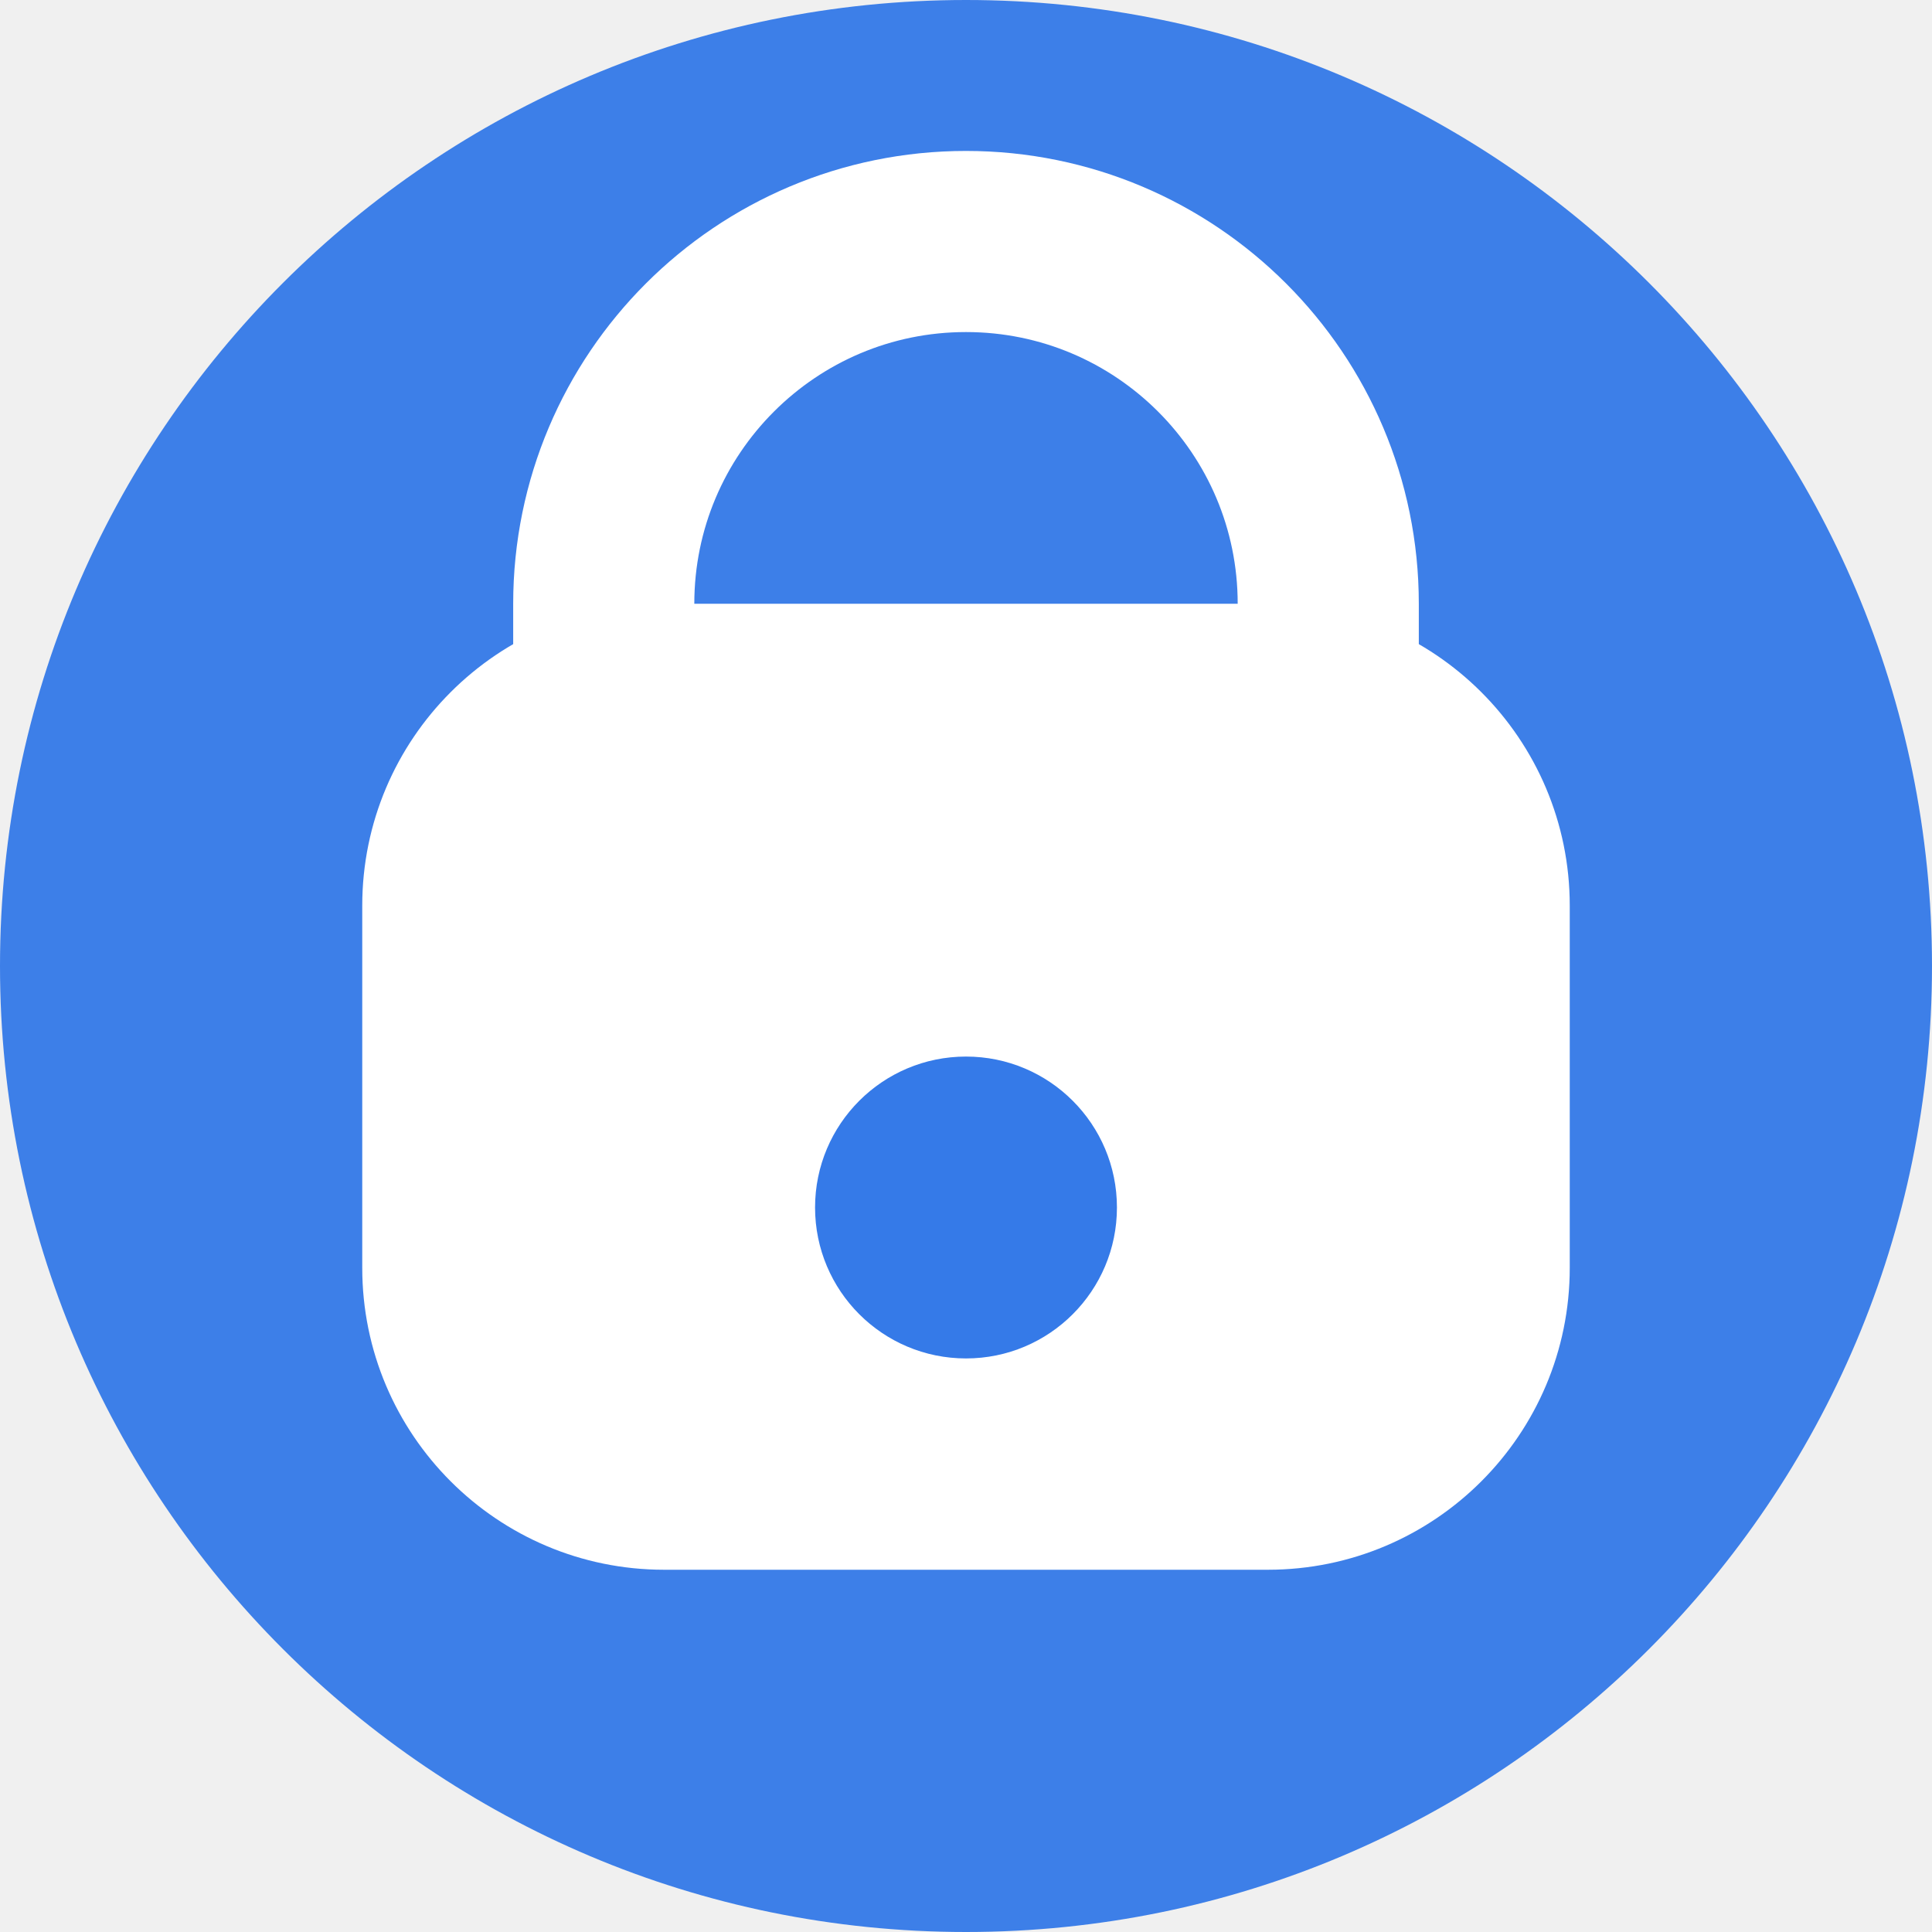
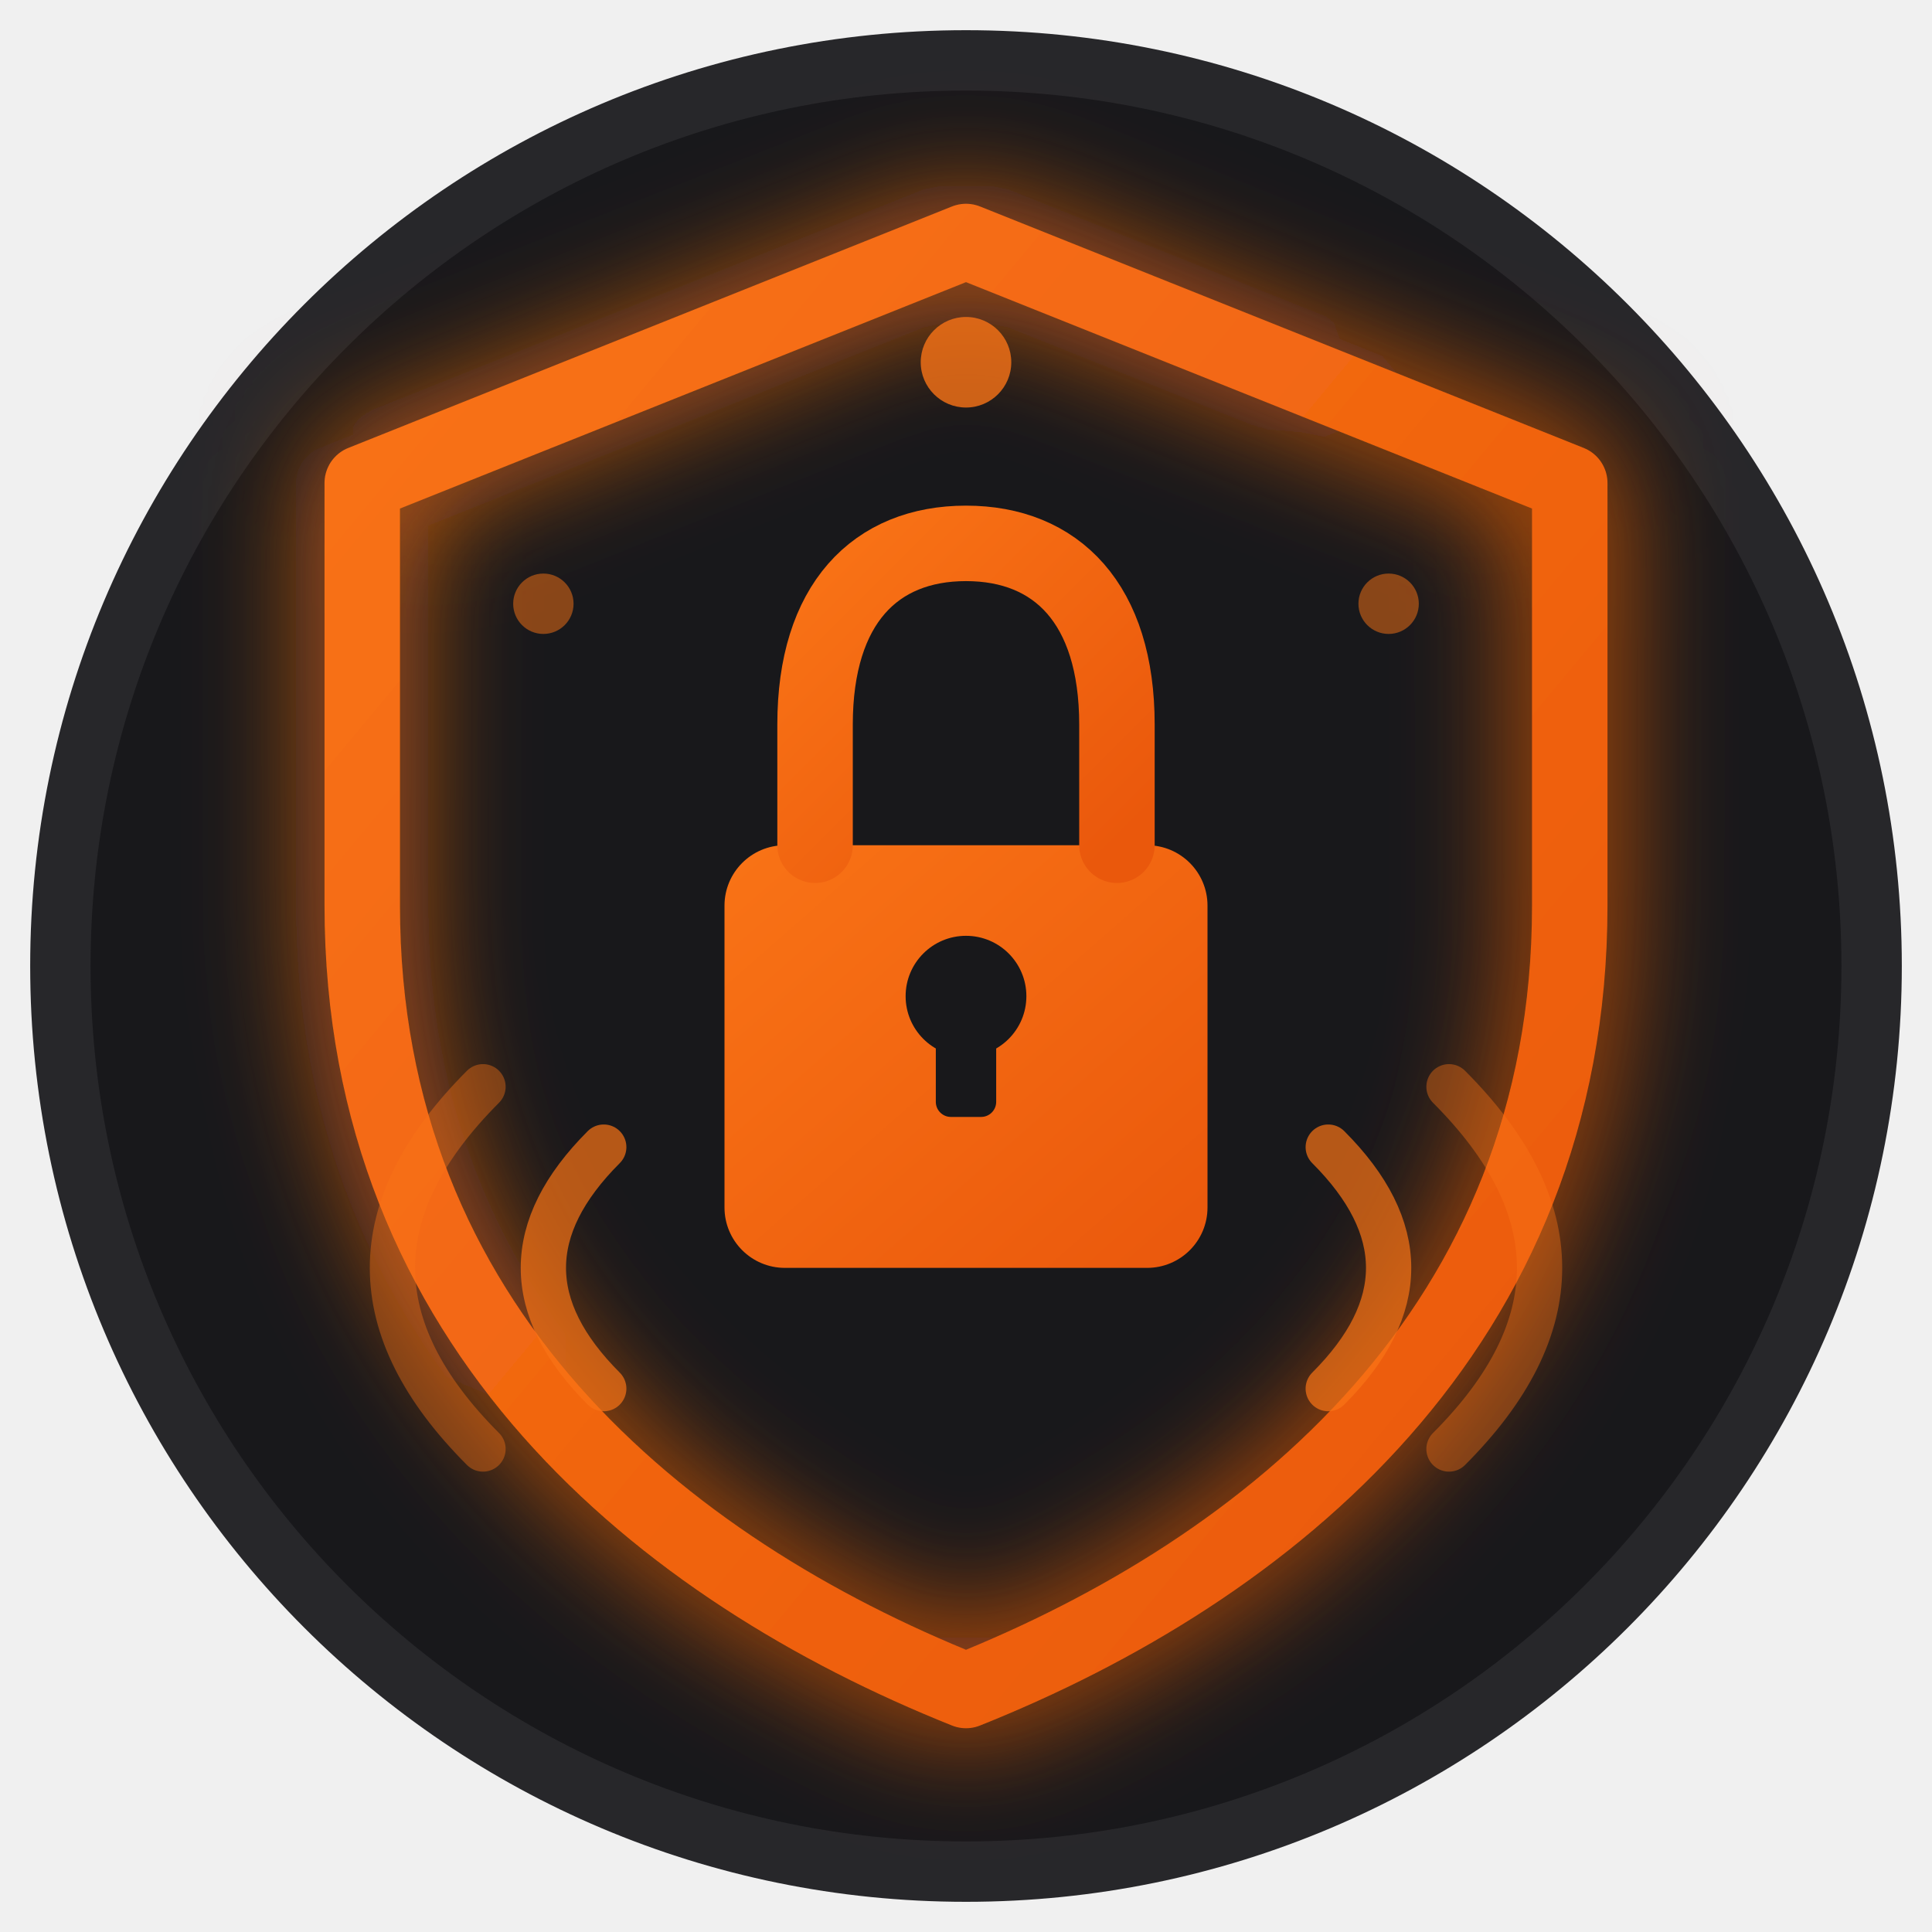
<svg xmlns="http://www.w3.org/2000/svg" viewBox="0 0 64 64" fill="none">
-   <circle cx="32" cy="32" r="32" fill="#357ae8" fill-opacity="0.95" />
-   <rect x="12" y="20" width="40" height="32" rx="10" fill="#fff" />
-   <path d="M20 28v-8a12 12 0 0 1 24 0v8" fill="none" stroke="#fff" stroke-width="6" />
-   <circle cx="32" cy="40" r="5" fill="#357ae8" />
+   <defs>
+     <linearGradient id="orangeGradient" x1="0%" y1="0%" x2="100%" y2="100%">
+       <stop offset="0%" style="stop-color:#f97316" />
+       <stop offset="100%" style="stop-color:#ea580c" />
+     </linearGradient>
+     <filter id="glow" x="-20%" y="-20%" width="140%" height="140%">
+       <feGaussianBlur stdDeviation="2" result="blur" />
+       <feMerge>
+         <feMergeNode in="blur" />
+         <feMergeNode in="SourceGraphic" />
+       </feMerge>
+     </filter>
+   </defs>
+   <circle cx="32" cy="32" r="30" fill="#18181b" />
+   <circle cx="32" cy="32" r="30" fill="none" stroke="#27272a" stroke-width="2" />
+   <path d="M32 8 L52 16 L52 30 C52 44 42 52 32 56 C22 52 12 44 12 30 L12 16 Z" fill="none" stroke="url(#orangeGradient)" stroke-width="2.5" stroke-linecap="round" stroke-linejoin="round" filter="url(#glow)" />
+   <rect x="24" y="28" width="16" height="14" rx="2" fill="url(#orangeGradient)" />
+   <path d="M27 28 L27 24 C27 20 29 18 32 18 C35 18 37 20 37 24 L37 28" fill="none" stroke="url(#orangeGradient)" stroke-width="2.5" stroke-linecap="round" />
+   <circle cx="32" cy="33" r="2" fill="#18181b" />
+   <rect x="31" y="33" width="2" height="4" rx="0.5" fill="#18181b" />
+   <path d="M20 46 Q16 42 20 38" fill="none" stroke="#f97316" stroke-width="1.5" stroke-linecap="round" opacity="0.7" />
+   <path d="M16 48 Q10 42 16 36" fill="none" stroke="#f97316" stroke-width="1.5" stroke-linecap="round" opacity="0.4" />
+   <path d="M44 46 Q48 42 44 38" fill="none" stroke="#f97316" stroke-width="1.5" stroke-linecap="round" opacity="0.7" />
+   <path d="M48 48 Q54 42 48 36" fill="none" stroke="#f97316" stroke-width="1.5" stroke-linecap="round" opacity="0.4" />
+   <circle cx="32" cy="12" r="1.5" fill="#f97316" opacity="0.8" />
+   <circle cx="18" cy="20" r="1" fill="#f97316" opacity="0.5" />
+   <circle cx="46" cy="20" r="1" fill="#f97316" opacity="0.5" />
</svg>
